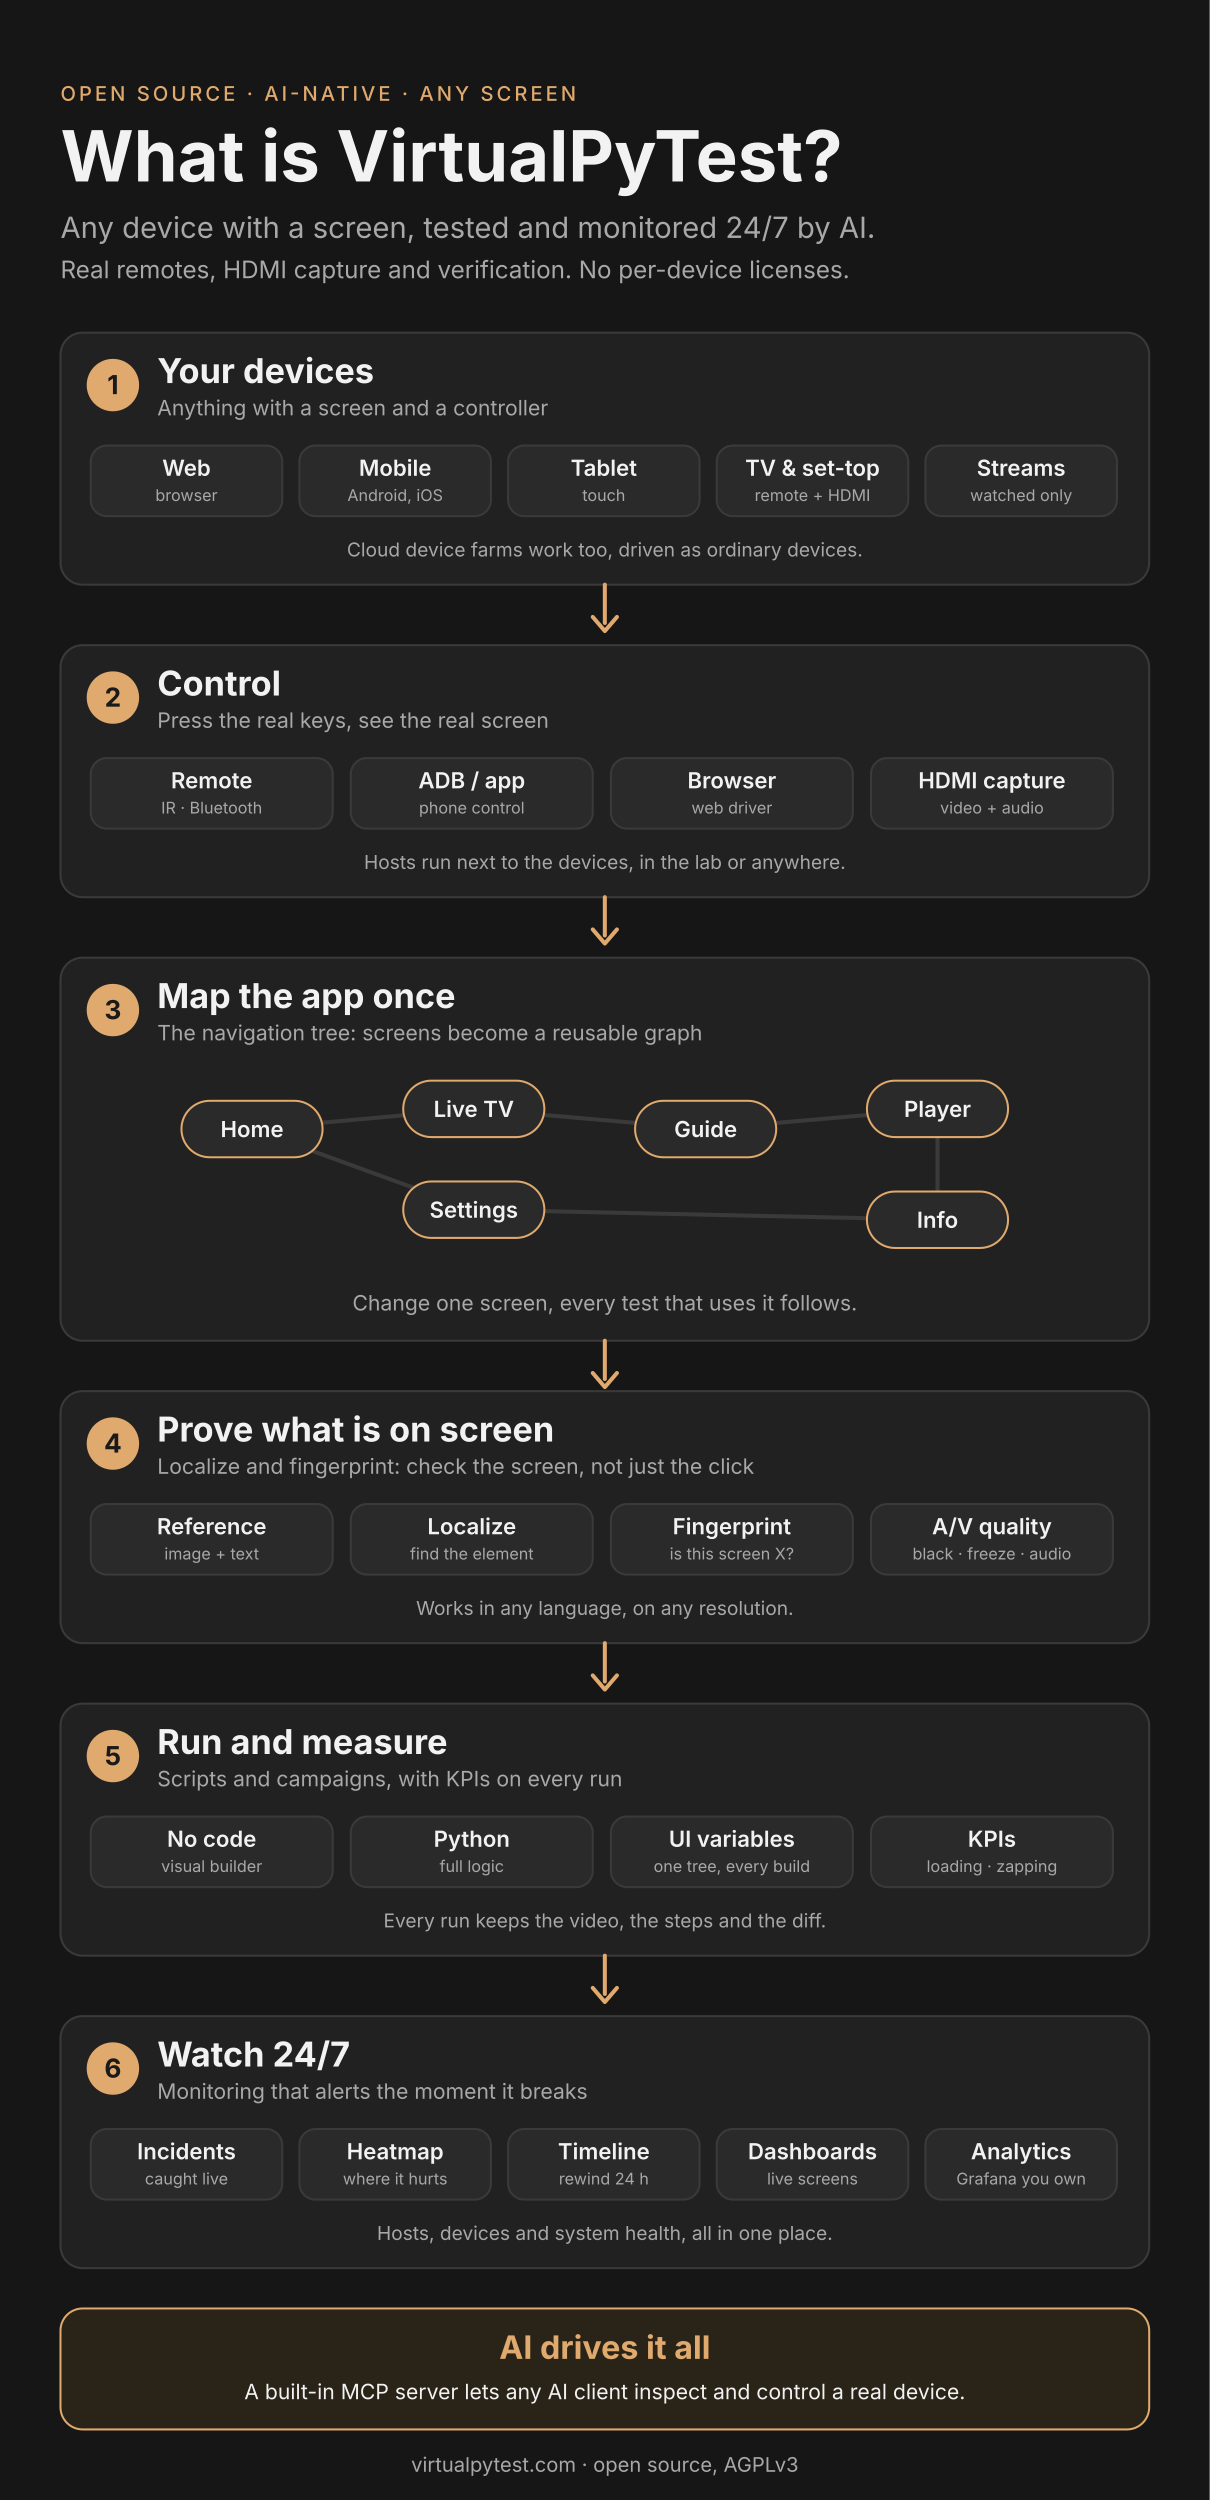
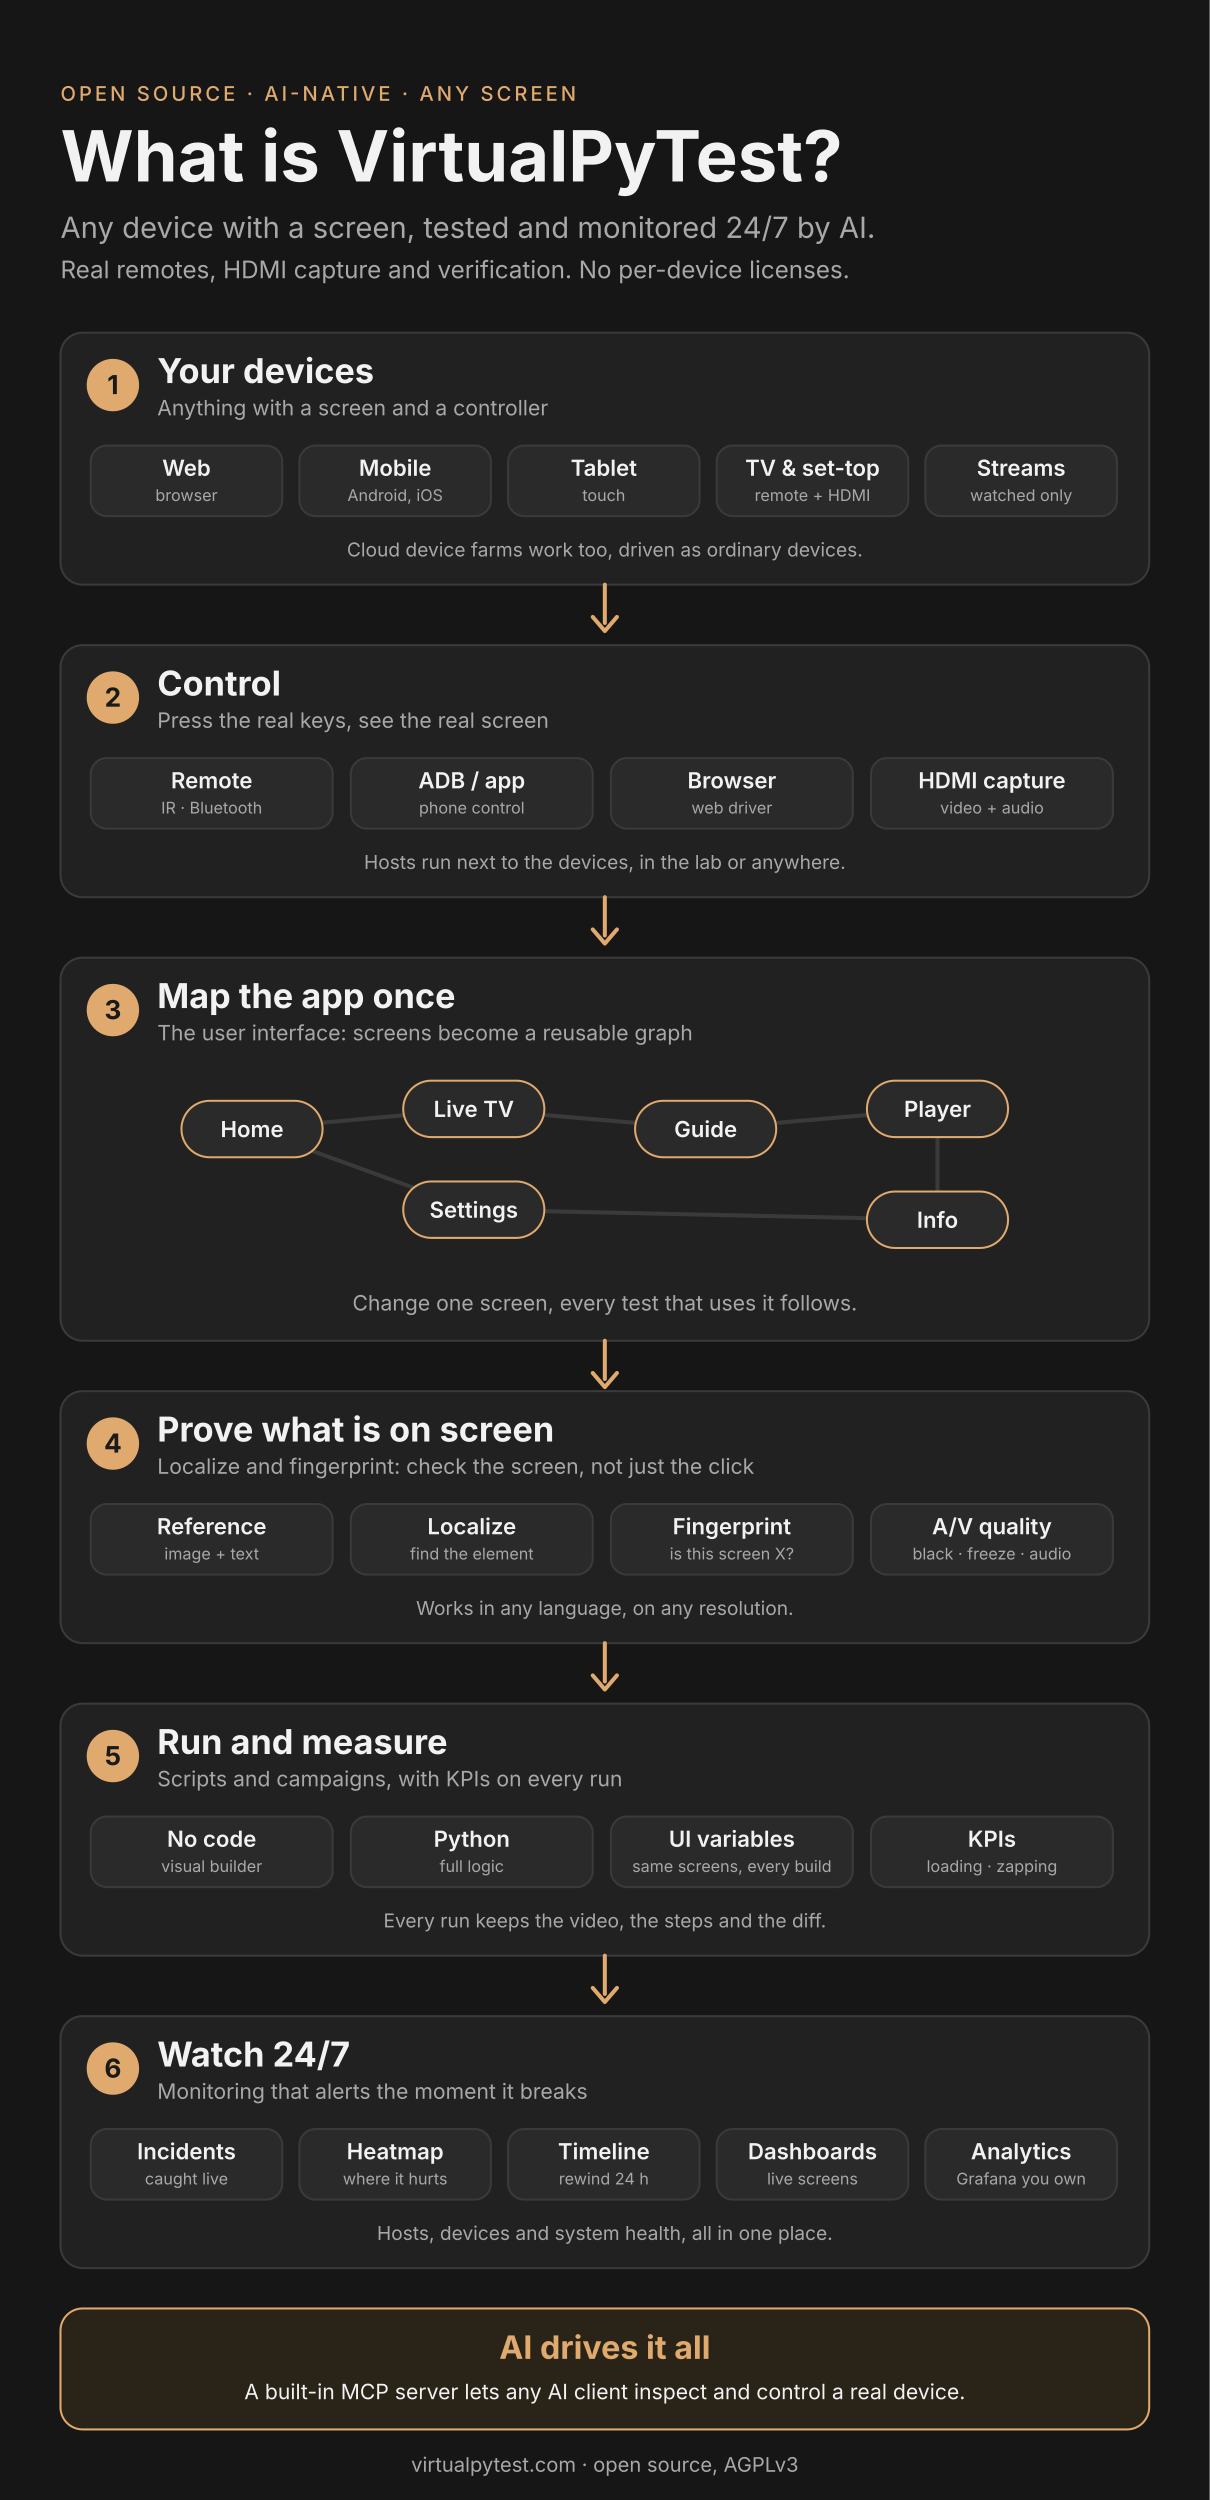
<svg xmlns="http://www.w3.org/2000/svg" viewBox="0 0 1200 2480" width="1200" height="2480" role="img" aria-labelledby="ti">
  <rect width="1200" height="2480" fill="#161616" />
  <text x="60" y="100" font-family="Geist,Inter,system-ui,-apple-system,Segoe UI,Helvetica,Arial,sans-serif" font-size="20" font-weight="500" fill="#e0a96d" text-anchor="start" letter-spacing="3">OPEN SOURCE · AI-NATIVE · ANY SCREEN</text>
  <text x="60" y="180" font-family="Geist,Inter,system-ui,-apple-system,Segoe UI,Helvetica,Arial,sans-serif" font-size="70" font-weight="700" fill="#f2f2f2" text-anchor="start" letter-spacing="0">What is VirtualPyTest?</text>
  <text x="60" y="236" font-family="Geist,Inter,system-ui,-apple-system,Segoe UI,Helvetica,Arial,sans-serif" font-size="29" font-weight="400" fill="#a8a8a8" text-anchor="start" letter-spacing="0">Any device with a screen, tested and monitored 24/7 by AI.</text>
  <text x="60" y="276" font-family="Geist,Inter,system-ui,-apple-system,Segoe UI,Helvetica,Arial,sans-serif" font-size="24" font-weight="400" fill="#a8a8a8" text-anchor="start" letter-spacing="0">Real remotes, HDMI capture and verification. No per-device licenses.</text>
  <rect x="60" y="330" width="1080" height="250" rx="22" fill="#212121" stroke="#3a3a3a" stroke-width="2" />
  <circle cx="112" cy="382" r="26" fill="#e0a96d" />
  <text x="112" y="391" font-family="Geist,Inter,system-ui,-apple-system,Segoe UI,Helvetica,Arial,sans-serif" font-size="26" font-weight="700" fill="#1a1a1a" text-anchor="middle" letter-spacing="0">1</text>
  <text x="156" y="380" font-family="Geist,Inter,system-ui,-apple-system,Segoe UI,Helvetica,Arial,sans-serif" font-size="34" font-weight="700" fill="#f2f2f2" text-anchor="start" letter-spacing="0">Your devices</text>
  <text x="156" y="412" font-family="Geist,Inter,system-ui,-apple-system,Segoe UI,Helvetica,Arial,sans-serif" font-size="21" font-weight="400" fill="#a8a8a8" text-anchor="start" letter-spacing="0">Anything with a screen and a controller</text>
  <rect x="90" y="442" width="190" height="70" rx="16" fill="#2a2a2a" stroke="#3a3a3a" stroke-width="2" />
  <text x="185.0" y="472" font-family="Geist,Inter,system-ui,-apple-system,Segoe UI,Helvetica,Arial,sans-serif" font-size="22" font-weight="600" fill="#f2f2f2" text-anchor="middle" letter-spacing="0">Web</text>
  <text x="185.0" y="497" font-family="Geist,Inter,system-ui,-apple-system,Segoe UI,Helvetica,Arial,sans-serif" font-size="16" font-weight="400" fill="#a8a8a8" text-anchor="middle" letter-spacing="0">browser</text>
  <rect x="297" y="442" width="190" height="70" rx="16" fill="#2a2a2a" stroke="#3a3a3a" stroke-width="2" />
  <text x="392.0" y="472" font-family="Geist,Inter,system-ui,-apple-system,Segoe UI,Helvetica,Arial,sans-serif" font-size="22" font-weight="600" fill="#f2f2f2" text-anchor="middle" letter-spacing="0">Mobile</text>
  <text x="392.0" y="497" font-family="Geist,Inter,system-ui,-apple-system,Segoe UI,Helvetica,Arial,sans-serif" font-size="16" font-weight="400" fill="#a8a8a8" text-anchor="middle" letter-spacing="0">Android, iOS</text>
  <rect x="504" y="442" width="190" height="70" rx="16" fill="#2a2a2a" stroke="#3a3a3a" stroke-width="2" />
  <text x="599.0" y="472" font-family="Geist,Inter,system-ui,-apple-system,Segoe UI,Helvetica,Arial,sans-serif" font-size="22" font-weight="600" fill="#f2f2f2" text-anchor="middle" letter-spacing="0">Tablet</text>
  <text x="599.0" y="497" font-family="Geist,Inter,system-ui,-apple-system,Segoe UI,Helvetica,Arial,sans-serif" font-size="16" font-weight="400" fill="#a8a8a8" text-anchor="middle" letter-spacing="0">touch</text>
  <rect x="711" y="442" width="190" height="70" rx="16" fill="#2a2a2a" stroke="#3a3a3a" stroke-width="2" />
  <text x="806.0" y="472" font-family="Geist,Inter,system-ui,-apple-system,Segoe UI,Helvetica,Arial,sans-serif" font-size="22" font-weight="600" fill="#f2f2f2" text-anchor="middle" letter-spacing="0">TV &amp; set-top</text>
  <text x="806.0" y="497" font-family="Geist,Inter,system-ui,-apple-system,Segoe UI,Helvetica,Arial,sans-serif" font-size="16" font-weight="400" fill="#a8a8a8" text-anchor="middle" letter-spacing="0">remote + HDMI</text>
  <rect x="918" y="442" width="190" height="70" rx="16" fill="#2a2a2a" stroke="#3a3a3a" stroke-width="2" />
  <text x="1013.0" y="472" font-family="Geist,Inter,system-ui,-apple-system,Segoe UI,Helvetica,Arial,sans-serif" font-size="22" font-weight="600" fill="#f2f2f2" text-anchor="middle" letter-spacing="0">Streams</text>
  <text x="1013.0" y="497" font-family="Geist,Inter,system-ui,-apple-system,Segoe UI,Helvetica,Arial,sans-serif" font-size="16" font-weight="400" fill="#a8a8a8" text-anchor="middle" letter-spacing="0">watched only</text>
  <text x="600" y="552" font-family="Geist,Inter,system-ui,-apple-system,Segoe UI,Helvetica,Arial,sans-serif" font-size="19" font-weight="400" fill="#a8a8a8" text-anchor="middle" letter-spacing="0">Cloud device farms work too, driven as ordinary devices.</text>
  <path d="M600 580V618" stroke="#e0a96d" stroke-width="4" stroke-linecap="round" />
  <path d="M588 612L600 626L612 612" fill="none" stroke="#e0a96d" stroke-width="4" stroke-linecap="round" stroke-linejoin="round" />
  <rect x="60" y="640" width="1080" height="250" rx="22" fill="#212121" stroke="#3a3a3a" stroke-width="2" />
  <circle cx="112" cy="692" r="26" fill="#e0a96d" />
  <text x="112" y="701" font-family="Geist,Inter,system-ui,-apple-system,Segoe UI,Helvetica,Arial,sans-serif" font-size="26" font-weight="700" fill="#1a1a1a" text-anchor="middle" letter-spacing="0">2</text>
  <text x="156" y="690" font-family="Geist,Inter,system-ui,-apple-system,Segoe UI,Helvetica,Arial,sans-serif" font-size="34" font-weight="700" fill="#f2f2f2" text-anchor="start" letter-spacing="0">Control</text>
  <text x="156" y="722" font-family="Geist,Inter,system-ui,-apple-system,Segoe UI,Helvetica,Arial,sans-serif" font-size="21" font-weight="400" fill="#a8a8a8" text-anchor="start" letter-spacing="0">Press the real keys, see the real screen</text>
  <rect x="90" y="752" width="240" height="70" rx="16" fill="#2a2a2a" stroke="#3a3a3a" stroke-width="2" />
  <text x="210.0" y="782" font-family="Geist,Inter,system-ui,-apple-system,Segoe UI,Helvetica,Arial,sans-serif" font-size="22" font-weight="600" fill="#f2f2f2" text-anchor="middle" letter-spacing="0">Remote</text>
  <text x="210.0" y="807" font-family="Geist,Inter,system-ui,-apple-system,Segoe UI,Helvetica,Arial,sans-serif" font-size="16" font-weight="400" fill="#a8a8a8" text-anchor="middle" letter-spacing="0">IR · Bluetooth</text>
  <rect x="348" y="752" width="240" height="70" rx="16" fill="#2a2a2a" stroke="#3a3a3a" stroke-width="2" />
  <text x="468.0" y="782" font-family="Geist,Inter,system-ui,-apple-system,Segoe UI,Helvetica,Arial,sans-serif" font-size="22" font-weight="600" fill="#f2f2f2" text-anchor="middle" letter-spacing="0">ADB / app</text>
  <text x="468.0" y="807" font-family="Geist,Inter,system-ui,-apple-system,Segoe UI,Helvetica,Arial,sans-serif" font-size="16" font-weight="400" fill="#a8a8a8" text-anchor="middle" letter-spacing="0">phone control</text>
  <rect x="606" y="752" width="240" height="70" rx="16" fill="#2a2a2a" stroke="#3a3a3a" stroke-width="2" />
  <text x="726.0" y="782" font-family="Geist,Inter,system-ui,-apple-system,Segoe UI,Helvetica,Arial,sans-serif" font-size="22" font-weight="600" fill="#f2f2f2" text-anchor="middle" letter-spacing="0">Browser</text>
  <text x="726.0" y="807" font-family="Geist,Inter,system-ui,-apple-system,Segoe UI,Helvetica,Arial,sans-serif" font-size="16" font-weight="400" fill="#a8a8a8" text-anchor="middle" letter-spacing="0">web driver</text>
  <rect x="864" y="752" width="240" height="70" rx="16" fill="#2a2a2a" stroke="#3a3a3a" stroke-width="2" />
  <text x="984.0" y="782" font-family="Geist,Inter,system-ui,-apple-system,Segoe UI,Helvetica,Arial,sans-serif" font-size="22" font-weight="600" fill="#f2f2f2" text-anchor="middle" letter-spacing="0">HDMI capture</text>
  <text x="984.0" y="807" font-family="Geist,Inter,system-ui,-apple-system,Segoe UI,Helvetica,Arial,sans-serif" font-size="16" font-weight="400" fill="#a8a8a8" text-anchor="middle" letter-spacing="0">video + audio</text>
  <text x="600" y="862" font-family="Geist,Inter,system-ui,-apple-system,Segoe UI,Helvetica,Arial,sans-serif" font-size="19" font-weight="400" fill="#a8a8a8" text-anchor="middle" letter-spacing="0">Hosts run next to the devices, in the lab or anywhere.</text>
  <path d="M600 890V928" stroke="#e0a96d" stroke-width="4" stroke-linecap="round" />
  <path d="M588 922L600 936L612 922" fill="none" stroke="#e0a96d" stroke-width="4" stroke-linecap="round" stroke-linejoin="round" />
  <rect x="60" y="950" width="1080" height="380" rx="22" fill="#212121" stroke="#3a3a3a" stroke-width="2" />
  <circle cx="112" cy="1002" r="26" fill="#e0a96d" />
  <text x="112" y="1011" font-family="Geist,Inter,system-ui,-apple-system,Segoe UI,Helvetica,Arial,sans-serif" font-size="26" font-weight="700" fill="#1a1a1a" text-anchor="middle" letter-spacing="0">3</text>
  <text x="156" y="1000" font-family="Geist,Inter,system-ui,-apple-system,Segoe UI,Helvetica,Arial,sans-serif" font-size="34" font-weight="700" fill="#f2f2f2" text-anchor="start" letter-spacing="0">Map the app once</text>
-   <text x="156" y="1032" font-family="Geist,Inter,system-ui,-apple-system,Segoe UI,Helvetica,Arial,sans-serif" font-size="21" font-weight="400" fill="#a8a8a8" text-anchor="start" letter-spacing="0">The navigation tree: screens become a reusable graph</text>
+   <text x="156" y="1032" font-family="Geist,Inter,system-ui,-apple-system,Segoe UI,Helvetica,Arial,sans-serif" font-size="21" font-weight="400" fill="#a8a8a8" text-anchor="start" letter-spacing="0">The user interface: screens become a reusable graph</text>
  <line x1="250" y1="1120" x2="470" y2="1100" stroke="#3a3a3a" stroke-width="4" />
  <line x1="250" y1="1120" x2="470" y2="1200" stroke="#3a3a3a" stroke-width="4" />
  <line x1="470" y1="1100" x2="700" y2="1120" stroke="#3a3a3a" stroke-width="4" />
  <line x1="700" y1="1120" x2="930" y2="1100" stroke="#3a3a3a" stroke-width="4" />
  <line x1="470" y1="1200" x2="930" y2="1210" stroke="#3a3a3a" stroke-width="4" />
  <line x1="930" y1="1100" x2="930" y2="1210" stroke="#3a3a3a" stroke-width="4" />
  <rect x="180" y="1092" width="140" height="56" rx="28" fill="#2a2a2a" stroke="#e0a96d" stroke-width="2" />
  <text x="250" y="1128" font-family="Geist,Inter,system-ui,-apple-system,Segoe UI,Helvetica,Arial,sans-serif" font-size="22" font-weight="600" fill="#f2f2f2" text-anchor="middle" letter-spacing="0">Home</text>
  <rect x="400" y="1072" width="140" height="56" rx="28" fill="#2a2a2a" stroke="#e0a96d" stroke-width="2" />
  <text x="470" y="1108" font-family="Geist,Inter,system-ui,-apple-system,Segoe UI,Helvetica,Arial,sans-serif" font-size="22" font-weight="600" fill="#f2f2f2" text-anchor="middle" letter-spacing="0">Live TV</text>
  <rect x="400" y="1172" width="140" height="56" rx="28" fill="#2a2a2a" stroke="#e0a96d" stroke-width="2" />
  <text x="470" y="1208" font-family="Geist,Inter,system-ui,-apple-system,Segoe UI,Helvetica,Arial,sans-serif" font-size="22" font-weight="600" fill="#f2f2f2" text-anchor="middle" letter-spacing="0">Settings</text>
  <rect x="630" y="1092" width="140" height="56" rx="28" fill="#2a2a2a" stroke="#e0a96d" stroke-width="2" />
  <text x="700" y="1128" font-family="Geist,Inter,system-ui,-apple-system,Segoe UI,Helvetica,Arial,sans-serif" font-size="22" font-weight="600" fill="#f2f2f2" text-anchor="middle" letter-spacing="0">Guide</text>
  <rect x="860" y="1072" width="140" height="56" rx="28" fill="#2a2a2a" stroke="#e0a96d" stroke-width="2" />
  <text x="930" y="1108" font-family="Geist,Inter,system-ui,-apple-system,Segoe UI,Helvetica,Arial,sans-serif" font-size="22" font-weight="600" fill="#f2f2f2" text-anchor="middle" letter-spacing="0">Player</text>
  <rect x="860" y="1182" width="140" height="56" rx="28" fill="#2a2a2a" stroke="#e0a96d" stroke-width="2" />
  <text x="930" y="1218" font-family="Geist,Inter,system-ui,-apple-system,Segoe UI,Helvetica,Arial,sans-serif" font-size="22" font-weight="600" fill="#f2f2f2" text-anchor="middle" letter-spacing="0">Info</text>
  <text x="600" y="1300" font-family="Geist,Inter,system-ui,-apple-system,Segoe UI,Helvetica,Arial,sans-serif" font-size="21" font-weight="400" fill="#a8a8a8" text-anchor="middle" letter-spacing="0">Change one screen, every test that uses it follows.</text>
  <path d="M600 1330V1368" stroke="#e0a96d" stroke-width="4" stroke-linecap="round" />
  <path d="M588 1362L600 1376L612 1362" fill="none" stroke="#e0a96d" stroke-width="4" stroke-linecap="round" stroke-linejoin="round" />
  <rect x="60" y="1380" width="1080" height="250" rx="22" fill="#212121" stroke="#3a3a3a" stroke-width="2" />
  <circle cx="112" cy="1432" r="26" fill="#e0a96d" />
  <text x="112" y="1441" font-family="Geist,Inter,system-ui,-apple-system,Segoe UI,Helvetica,Arial,sans-serif" font-size="26" font-weight="700" fill="#1a1a1a" text-anchor="middle" letter-spacing="0">4</text>
  <text x="156" y="1430" font-family="Geist,Inter,system-ui,-apple-system,Segoe UI,Helvetica,Arial,sans-serif" font-size="34" font-weight="700" fill="#f2f2f2" text-anchor="start" letter-spacing="0">Prove what is on screen</text>
  <text x="156" y="1462" font-family="Geist,Inter,system-ui,-apple-system,Segoe UI,Helvetica,Arial,sans-serif" font-size="21" font-weight="400" fill="#a8a8a8" text-anchor="start" letter-spacing="0">Localize and fingerprint: check the screen, not just the click</text>
  <rect x="90" y="1492" width="240" height="70" rx="16" fill="#2a2a2a" stroke="#3a3a3a" stroke-width="2" />
  <text x="210.0" y="1522" font-family="Geist,Inter,system-ui,-apple-system,Segoe UI,Helvetica,Arial,sans-serif" font-size="22" font-weight="600" fill="#f2f2f2" text-anchor="middle" letter-spacing="0">Reference</text>
  <text x="210.0" y="1547" font-family="Geist,Inter,system-ui,-apple-system,Segoe UI,Helvetica,Arial,sans-serif" font-size="16" font-weight="400" fill="#a8a8a8" text-anchor="middle" letter-spacing="0">image + text</text>
  <rect x="348" y="1492" width="240" height="70" rx="16" fill="#2a2a2a" stroke="#3a3a3a" stroke-width="2" />
  <text x="468.0" y="1522" font-family="Geist,Inter,system-ui,-apple-system,Segoe UI,Helvetica,Arial,sans-serif" font-size="22" font-weight="600" fill="#f2f2f2" text-anchor="middle" letter-spacing="0">Localize</text>
  <text x="468.0" y="1547" font-family="Geist,Inter,system-ui,-apple-system,Segoe UI,Helvetica,Arial,sans-serif" font-size="16" font-weight="400" fill="#a8a8a8" text-anchor="middle" letter-spacing="0">find the element</text>
  <rect x="606" y="1492" width="240" height="70" rx="16" fill="#2a2a2a" stroke="#3a3a3a" stroke-width="2" />
  <text x="726.0" y="1522" font-family="Geist,Inter,system-ui,-apple-system,Segoe UI,Helvetica,Arial,sans-serif" font-size="22" font-weight="600" fill="#f2f2f2" text-anchor="middle" letter-spacing="0">Fingerprint</text>
  <text x="726.0" y="1547" font-family="Geist,Inter,system-ui,-apple-system,Segoe UI,Helvetica,Arial,sans-serif" font-size="16" font-weight="400" fill="#a8a8a8" text-anchor="middle" letter-spacing="0">is this screen X?</text>
  <rect x="864" y="1492" width="240" height="70" rx="16" fill="#2a2a2a" stroke="#3a3a3a" stroke-width="2" />
  <text x="984.0" y="1522" font-family="Geist,Inter,system-ui,-apple-system,Segoe UI,Helvetica,Arial,sans-serif" font-size="22" font-weight="600" fill="#f2f2f2" text-anchor="middle" letter-spacing="0">A/V quality</text>
  <text x="984.0" y="1547" font-family="Geist,Inter,system-ui,-apple-system,Segoe UI,Helvetica,Arial,sans-serif" font-size="16" font-weight="400" fill="#a8a8a8" text-anchor="middle" letter-spacing="0">black · freeze · audio</text>
  <text x="600" y="1602" font-family="Geist,Inter,system-ui,-apple-system,Segoe UI,Helvetica,Arial,sans-serif" font-size="19" font-weight="400" fill="#a8a8a8" text-anchor="middle" letter-spacing="0">Works in any language, on any resolution.</text>
  <path d="M600 1630V1668" stroke="#e0a96d" stroke-width="4" stroke-linecap="round" />
  <path d="M588 1662L600 1676L612 1662" fill="none" stroke="#e0a96d" stroke-width="4" stroke-linecap="round" stroke-linejoin="round" />
  <rect x="60" y="1690" width="1080" height="250" rx="22" fill="#212121" stroke="#3a3a3a" stroke-width="2" />
  <circle cx="112" cy="1742" r="26" fill="#e0a96d" />
  <text x="112" y="1751" font-family="Geist,Inter,system-ui,-apple-system,Segoe UI,Helvetica,Arial,sans-serif" font-size="26" font-weight="700" fill="#1a1a1a" text-anchor="middle" letter-spacing="0">5</text>
  <text x="156" y="1740" font-family="Geist,Inter,system-ui,-apple-system,Segoe UI,Helvetica,Arial,sans-serif" font-size="34" font-weight="700" fill="#f2f2f2" text-anchor="start" letter-spacing="0">Run and measure</text>
  <text x="156" y="1772" font-family="Geist,Inter,system-ui,-apple-system,Segoe UI,Helvetica,Arial,sans-serif" font-size="21" font-weight="400" fill="#a8a8a8" text-anchor="start" letter-spacing="0">Scripts and campaigns, with KPIs on every run</text>
  <rect x="90" y="1802" width="240" height="70" rx="16" fill="#2a2a2a" stroke="#3a3a3a" stroke-width="2" />
  <text x="210.0" y="1832" font-family="Geist,Inter,system-ui,-apple-system,Segoe UI,Helvetica,Arial,sans-serif" font-size="22" font-weight="600" fill="#f2f2f2" text-anchor="middle" letter-spacing="0">No code</text>
  <text x="210.0" y="1857" font-family="Geist,Inter,system-ui,-apple-system,Segoe UI,Helvetica,Arial,sans-serif" font-size="16" font-weight="400" fill="#a8a8a8" text-anchor="middle" letter-spacing="0">visual builder</text>
  <rect x="348" y="1802" width="240" height="70" rx="16" fill="#2a2a2a" stroke="#3a3a3a" stroke-width="2" />
  <text x="468.0" y="1832" font-family="Geist,Inter,system-ui,-apple-system,Segoe UI,Helvetica,Arial,sans-serif" font-size="22" font-weight="600" fill="#f2f2f2" text-anchor="middle" letter-spacing="0">Python</text>
  <text x="468.0" y="1857" font-family="Geist,Inter,system-ui,-apple-system,Segoe UI,Helvetica,Arial,sans-serif" font-size="16" font-weight="400" fill="#a8a8a8" text-anchor="middle" letter-spacing="0">full logic</text>
  <rect x="606" y="1802" width="240" height="70" rx="16" fill="#2a2a2a" stroke="#3a3a3a" stroke-width="2" />
  <text x="726.0" y="1832" font-family="Geist,Inter,system-ui,-apple-system,Segoe UI,Helvetica,Arial,sans-serif" font-size="22" font-weight="600" fill="#f2f2f2" text-anchor="middle" letter-spacing="0">UI variables</text>
-   <text x="726.0" y="1857" font-family="Geist,Inter,system-ui,-apple-system,Segoe UI,Helvetica,Arial,sans-serif" font-size="16" font-weight="400" fill="#a8a8a8" text-anchor="middle" letter-spacing="0">one tree, every build</text>
+   <text x="726.0" y="1857" font-family="Geist,Inter,system-ui,-apple-system,Segoe UI,Helvetica,Arial,sans-serif" font-size="16" font-weight="400" fill="#a8a8a8" text-anchor="middle" letter-spacing="0">same screens, every build</text>
  <rect x="864" y="1802" width="240" height="70" rx="16" fill="#2a2a2a" stroke="#3a3a3a" stroke-width="2" />
  <text x="984.0" y="1832" font-family="Geist,Inter,system-ui,-apple-system,Segoe UI,Helvetica,Arial,sans-serif" font-size="22" font-weight="600" fill="#f2f2f2" text-anchor="middle" letter-spacing="0">KPIs</text>
  <text x="984.0" y="1857" font-family="Geist,Inter,system-ui,-apple-system,Segoe UI,Helvetica,Arial,sans-serif" font-size="16" font-weight="400" fill="#a8a8a8" text-anchor="middle" letter-spacing="0">loading · zapping</text>
  <text x="600" y="1912" font-family="Geist,Inter,system-ui,-apple-system,Segoe UI,Helvetica,Arial,sans-serif" font-size="19" font-weight="400" fill="#a8a8a8" text-anchor="middle" letter-spacing="0">Every run keeps the video, the steps and the diff.</text>
  <path d="M600 1940V1978" stroke="#e0a96d" stroke-width="4" stroke-linecap="round" />
  <path d="M588 1972L600 1986L612 1972" fill="none" stroke="#e0a96d" stroke-width="4" stroke-linecap="round" stroke-linejoin="round" />
  <rect x="60" y="2000" width="1080" height="250" rx="22" fill="#212121" stroke="#3a3a3a" stroke-width="2" />
  <circle cx="112" cy="2052" r="26" fill="#e0a96d" />
  <text x="112" y="2061" font-family="Geist,Inter,system-ui,-apple-system,Segoe UI,Helvetica,Arial,sans-serif" font-size="26" font-weight="700" fill="#1a1a1a" text-anchor="middle" letter-spacing="0">6</text>
  <text x="156" y="2050" font-family="Geist,Inter,system-ui,-apple-system,Segoe UI,Helvetica,Arial,sans-serif" font-size="34" font-weight="700" fill="#f2f2f2" text-anchor="start" letter-spacing="0">Watch 24/7</text>
  <text x="156" y="2082" font-family="Geist,Inter,system-ui,-apple-system,Segoe UI,Helvetica,Arial,sans-serif" font-size="21" font-weight="400" fill="#a8a8a8" text-anchor="start" letter-spacing="0">Monitoring that alerts the moment it breaks</text>
  <rect x="90" y="2112" width="190" height="70" rx="16" fill="#2a2a2a" stroke="#3a3a3a" stroke-width="2" />
  <text x="185.0" y="2142" font-family="Geist,Inter,system-ui,-apple-system,Segoe UI,Helvetica,Arial,sans-serif" font-size="22" font-weight="600" fill="#f2f2f2" text-anchor="middle" letter-spacing="0">Incidents</text>
  <text x="185.0" y="2167" font-family="Geist,Inter,system-ui,-apple-system,Segoe UI,Helvetica,Arial,sans-serif" font-size="16" font-weight="400" fill="#a8a8a8" text-anchor="middle" letter-spacing="0">caught live</text>
  <rect x="297" y="2112" width="190" height="70" rx="16" fill="#2a2a2a" stroke="#3a3a3a" stroke-width="2" />
  <text x="392.0" y="2142" font-family="Geist,Inter,system-ui,-apple-system,Segoe UI,Helvetica,Arial,sans-serif" font-size="22" font-weight="600" fill="#f2f2f2" text-anchor="middle" letter-spacing="0">Heatmap</text>
  <text x="392.0" y="2167" font-family="Geist,Inter,system-ui,-apple-system,Segoe UI,Helvetica,Arial,sans-serif" font-size="16" font-weight="400" fill="#a8a8a8" text-anchor="middle" letter-spacing="0">where it hurts</text>
  <rect x="504" y="2112" width="190" height="70" rx="16" fill="#2a2a2a" stroke="#3a3a3a" stroke-width="2" />
  <text x="599.0" y="2142" font-family="Geist,Inter,system-ui,-apple-system,Segoe UI,Helvetica,Arial,sans-serif" font-size="22" font-weight="600" fill="#f2f2f2" text-anchor="middle" letter-spacing="0">Timeline</text>
  <text x="599.0" y="2167" font-family="Geist,Inter,system-ui,-apple-system,Segoe UI,Helvetica,Arial,sans-serif" font-size="16" font-weight="400" fill="#a8a8a8" text-anchor="middle" letter-spacing="0">rewind 24 h</text>
  <rect x="711" y="2112" width="190" height="70" rx="16" fill="#2a2a2a" stroke="#3a3a3a" stroke-width="2" />
  <text x="806.0" y="2142" font-family="Geist,Inter,system-ui,-apple-system,Segoe UI,Helvetica,Arial,sans-serif" font-size="22" font-weight="600" fill="#f2f2f2" text-anchor="middle" letter-spacing="0">Dashboards</text>
  <text x="806.0" y="2167" font-family="Geist,Inter,system-ui,-apple-system,Segoe UI,Helvetica,Arial,sans-serif" font-size="16" font-weight="400" fill="#a8a8a8" text-anchor="middle" letter-spacing="0">live screens</text>
  <rect x="918" y="2112" width="190" height="70" rx="16" fill="#2a2a2a" stroke="#3a3a3a" stroke-width="2" />
  <text x="1013.0" y="2142" font-family="Geist,Inter,system-ui,-apple-system,Segoe UI,Helvetica,Arial,sans-serif" font-size="22" font-weight="600" fill="#f2f2f2" text-anchor="middle" letter-spacing="0">Analytics</text>
  <text x="1013.0" y="2167" font-family="Geist,Inter,system-ui,-apple-system,Segoe UI,Helvetica,Arial,sans-serif" font-size="16" font-weight="400" fill="#a8a8a8" text-anchor="middle" letter-spacing="0">Grafana you own</text>
  <text x="600" y="2222" font-family="Geist,Inter,system-ui,-apple-system,Segoe UI,Helvetica,Arial,sans-serif" font-size="19" font-weight="400" fill="#a8a8a8" text-anchor="middle" letter-spacing="0">Hosts, devices and system health, all in one place.</text>
  <rect x="60" y="2290" width="1080" height="120" rx="22" fill="#2a2418" stroke="#e0a96d" stroke-width="2" />
  <text x="600" y="2340" font-family="Geist,Inter,system-ui,-apple-system,Segoe UI,Helvetica,Arial,sans-serif" font-size="32" font-weight="700" fill="#e0a96d" text-anchor="middle" letter-spacing="0">AI drives it all</text>
  <text x="600" y="2380" font-family="Geist,Inter,system-ui,-apple-system,Segoe UI,Helvetica,Arial,sans-serif" font-size="21" font-weight="400" fill="#f2f2f2" text-anchor="middle" letter-spacing="0">A built-in MCP server lets any AI client inspect and control a real device.</text>
  <text x="600" y="2452" font-family="Geist,Inter,system-ui,-apple-system,Segoe UI,Helvetica,Arial,sans-serif" font-size="20" font-weight="400" fill="#a8a8a8" text-anchor="middle" letter-spacing="0">virtualpytest.com · open source, AGPLv3</text>
</svg>
